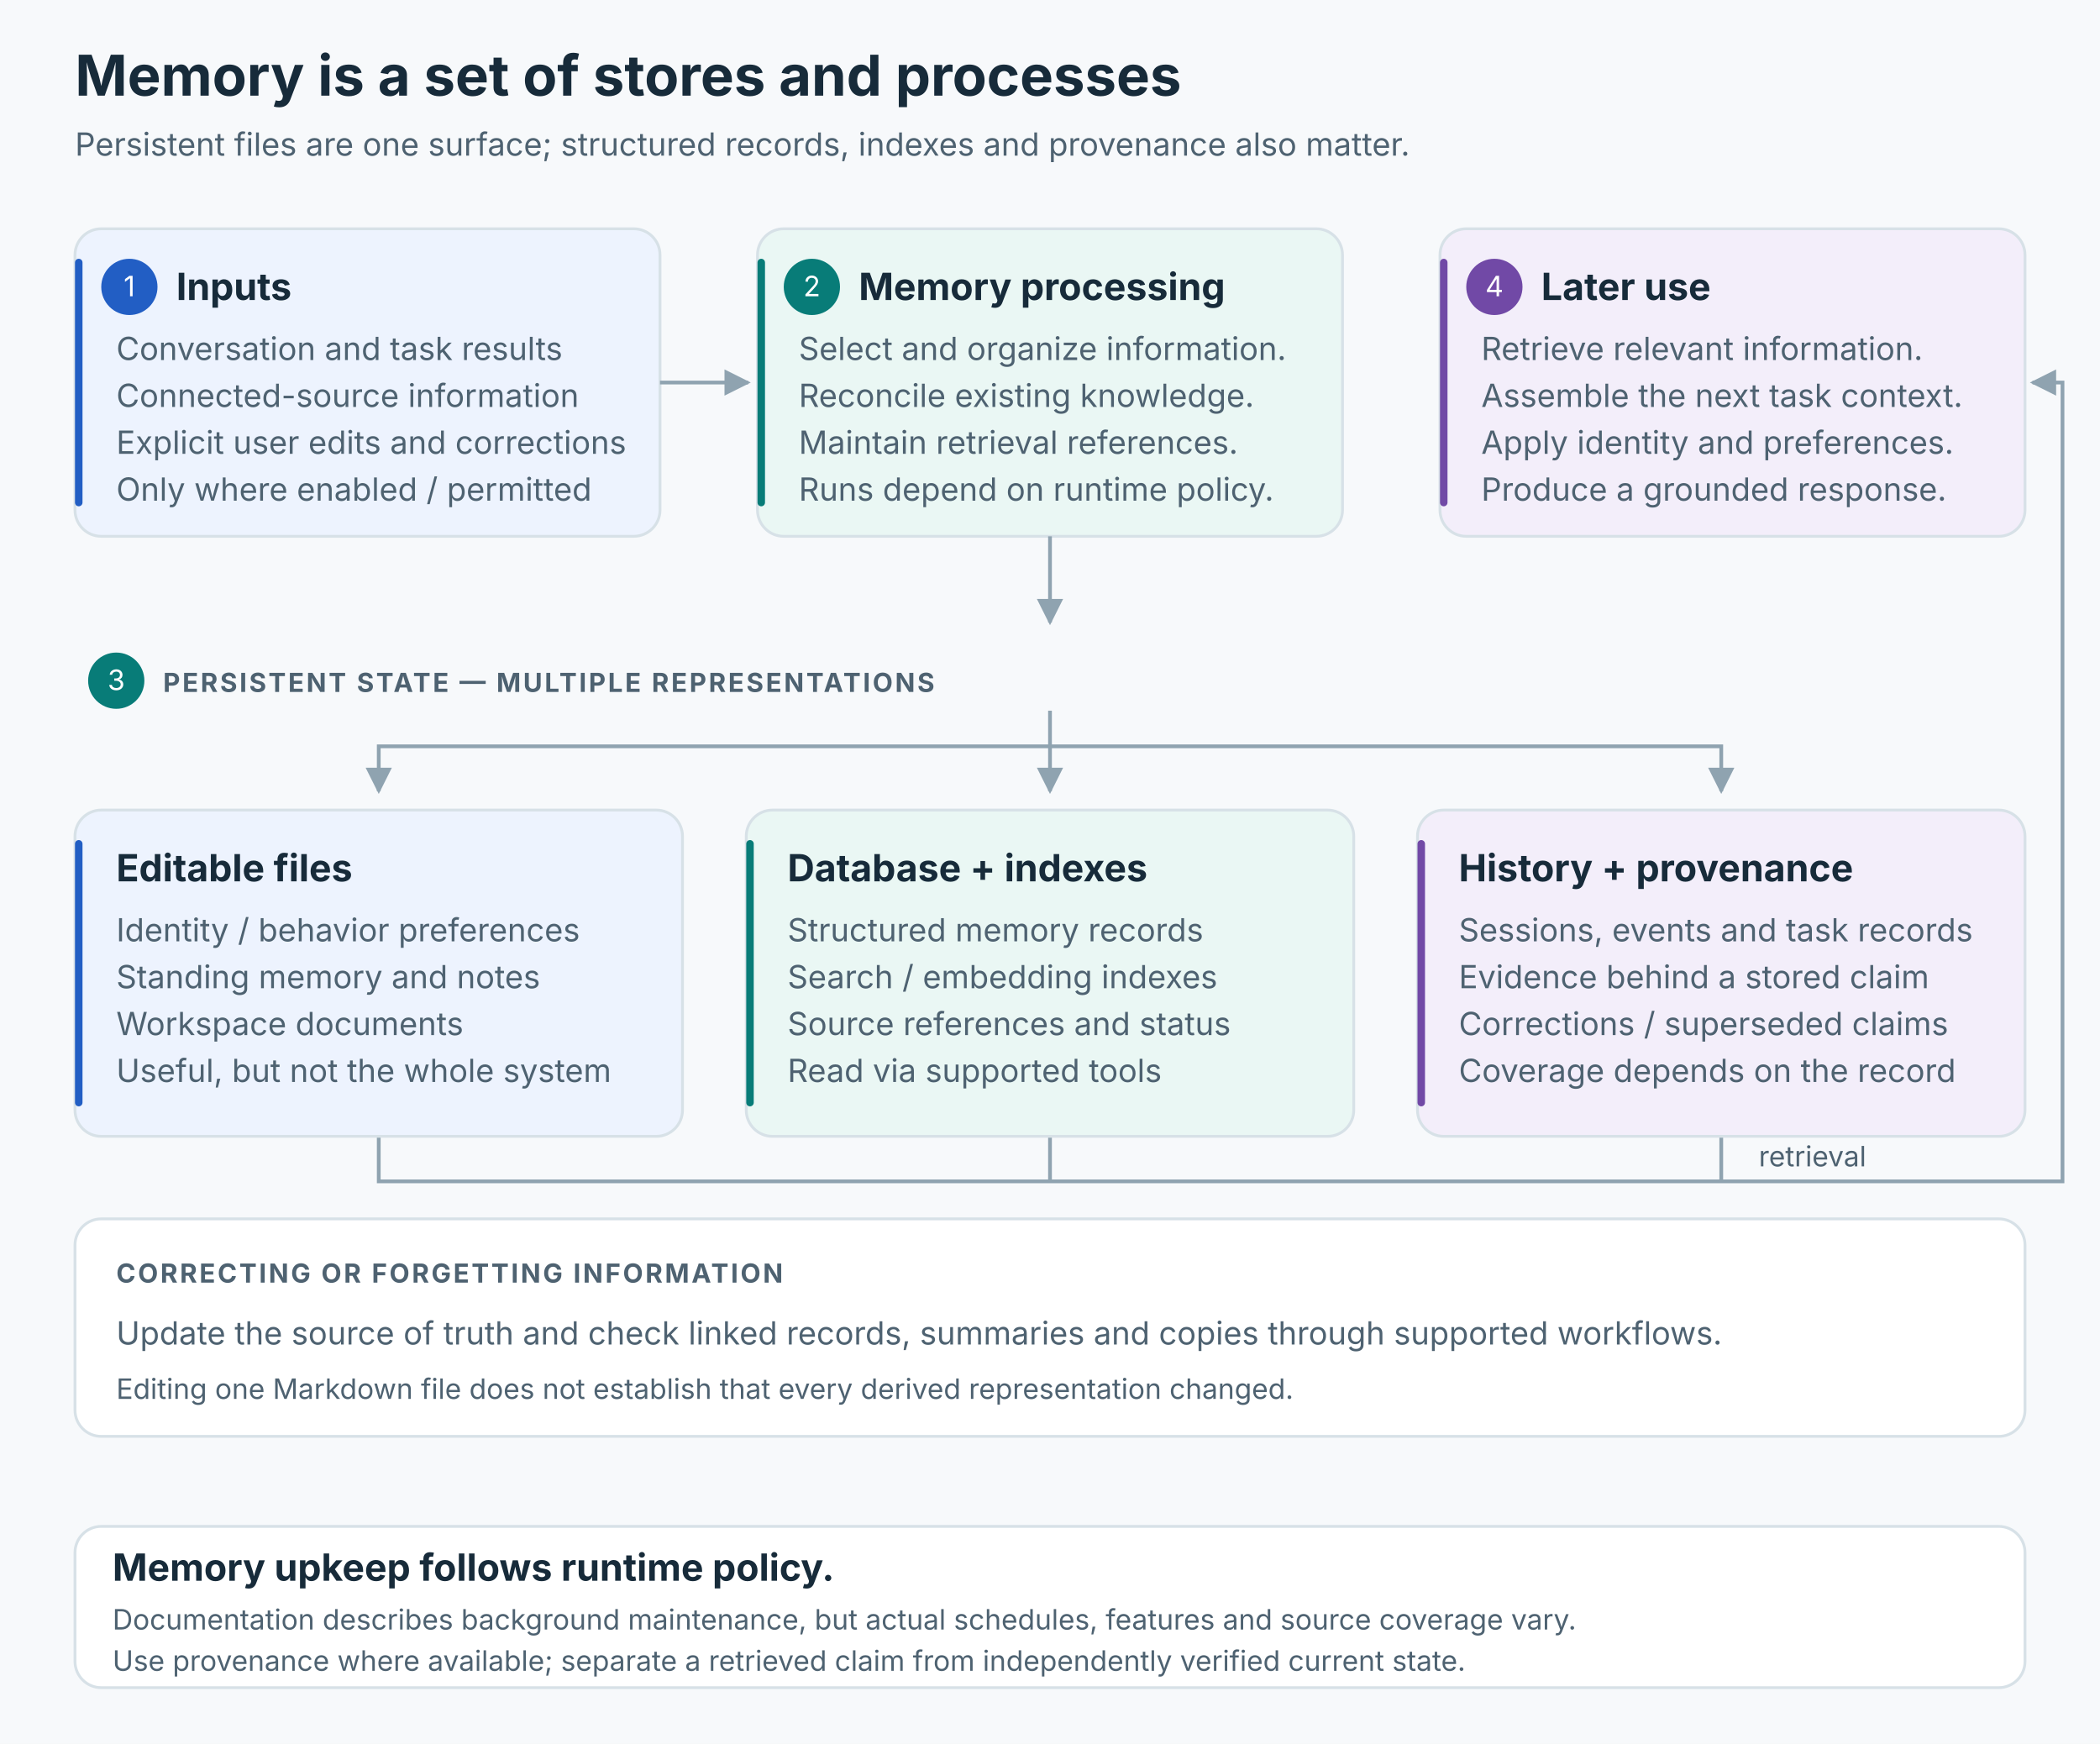
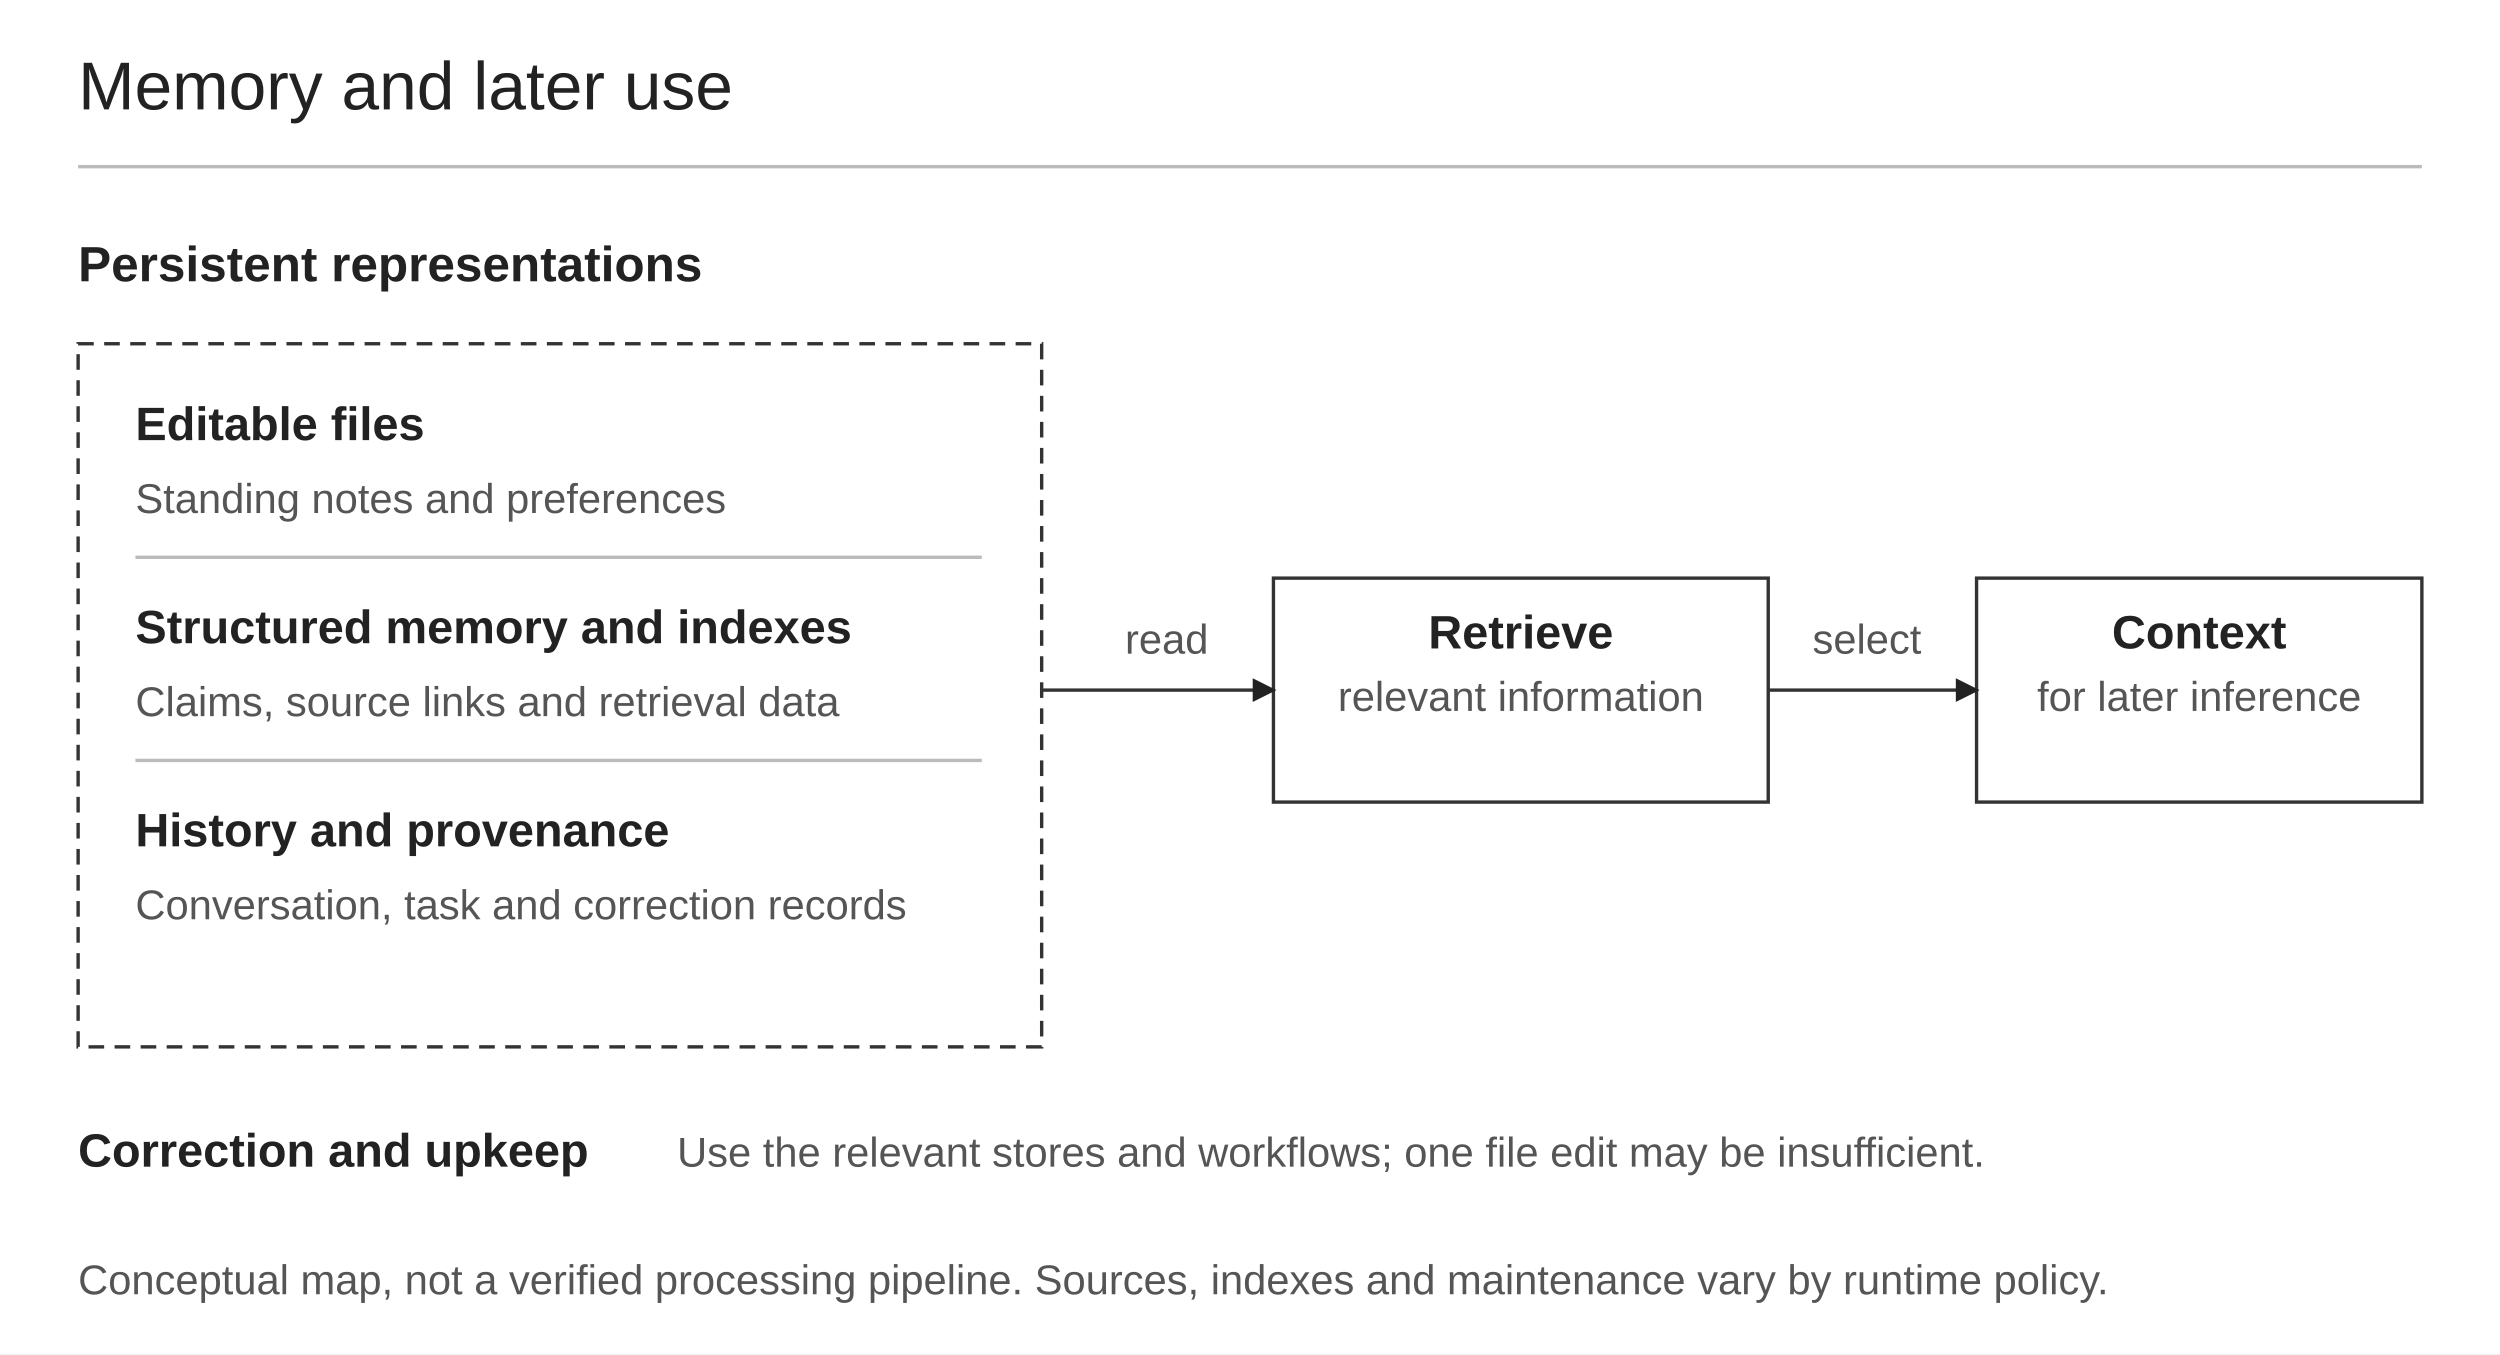
- <svg xmlns="http://www.w3.org/2000/svg" width="1120" height="930" viewBox="0 0 1120 930" role="img" aria-labelledby="title desc">
+ <svg xmlns="http://www.w3.org/2000/svg" width="960" height="520" viewBox="0 0 960 520" role="img" aria-labelledby="title desc">
  <defs>
-     <marker id="arrow" viewBox="0 0 10 10" refX="9" refY="5" markerWidth="7" markerHeight="7" orient="auto-start-reverse">
-       <path d="M 0 0 L 10 5 L 0 10 z" fill="#8FA3B0" />
+     <marker id="a" viewBox="0 0 8 8" refX="7" refY="4" markerWidth="7" markerHeight="7" orient="auto-start-reverse">
+       <path d="M0 0L8 4L0 8" fill="#222" />
    </marker>
  </defs>
-   <style>text{font-family:system-ui,-apple-system,BlinkMacSystemFont,"Segoe UI",sans-serif} .title{font-size:30px;font-weight:700;fill:#172B3A}.sub{font-size:17px;fill:#4E6271}.label{font-size:20px;font-weight:650;fill:#172B3A}.body{font-size:17px;fill:#4E6271}.small{font-size:15px;fill:#4E6271}.over{font-size:14px;font-weight:700;letter-spacing:1.2px;fill:#4E6271}</style>
-   <rect width="1120" height="930" fill="#F7F9FB" />
-   <text x="40" y="51" class="title">Memory is a set of stores and processes</text>
-   <text x="40" y="83" class="sub">Persistent files are one surface; structured records, indexes and provenance also matter.</text>
-   <rect x="40" y="122" width="312" height="164" rx="14" fill="#EDF3FE" stroke="#D7E1E7" stroke-width="1.5" />
-   <rect x="40" y="138" width="4" height="132" rx="2" fill="#225EC4" />
-   <circle cx="69" cy="153" r="15" fill="#225EC4" />
-   <text x="69" y="158" class="small" style="fill:white" text-anchor="middle">1</text>
-   <text x="94" y="160" class="label">Inputs</text>
-   <text x="62" y="192" class="body">Conversation and task results</text>
-   <text x="62" y="217" class="body">Connected-source information</text>
-   <text x="62" y="242" class="body">Explicit user edits and corrections</text>
-   <text x="62" y="267" class="body">Only where enabled / permitted</text>
-   <rect x="404" y="122" width="312" height="164" rx="14" fill="#EAF7F4" stroke="#D7E1E7" stroke-width="1.5" />
-   <rect x="404" y="138" width="4" height="132" rx="2" fill="#087C78" />
-   <circle cx="433" cy="153" r="15" fill="#087C78" />
-   <text x="433" y="158" class="small" style="fill:white" text-anchor="middle">2</text>
-   <text x="458" y="160" class="label">Memory processing</text>
-   <text x="426" y="192" class="body">Select and organize information.</text>
-   <text x="426" y="217" class="body">Reconcile existing knowledge.</text>
-   <text x="426" y="242" class="body">Maintain retrieval references.</text>
-   <text x="426" y="267" class="body">Runs depend on runtime policy.</text>
-   <rect x="768" y="122" width="312" height="164" rx="14" fill="#F3EEFA" stroke="#D7E1E7" stroke-width="1.5" />
-   <rect x="768" y="138" width="4" height="132" rx="2" fill="#7149A6" />
-   <circle cx="797" cy="153" r="15" fill="#7149A6" />
-   <text x="797" y="158" class="small" style="fill:white" text-anchor="middle">4</text>
-   <text x="822" y="160" class="label">Later use</text>
-   <text x="790" y="192" class="body">Retrieve relevant information.</text>
-   <text x="790" y="217" class="body">Assemble the next task context.</text>
-   <text x="790" y="242" class="body">Apply identity and preferences.</text>
-   <text x="790" y="267" class="body">Produce a grounded response.</text>
-   <path d="M 352 204 H 399" fill="none" stroke="#8FA3B0" stroke-width="2" marker-end="url(#arrow)" />
-   <path d="M 202 606 V 630 H 1100 V 204 H 1084" fill="none" stroke="#8FA3B0" stroke-width="2" marker-end="url(#arrow)" />
-   <path d="M 560 606 V 630" fill="none" stroke="#8FA3B0" stroke-width="2" />
-   <path d="M 918 606 V 630" fill="none" stroke="#8FA3B0" stroke-width="2" />
-   <text x="938" y="622" class="small">retrieval</text>
-   <path d="M 560 286 V 332" fill="none" stroke="#8FA3B0" stroke-width="2" marker-end="url(#arrow)" />
-   <circle cx="62" cy="363" r="15" fill="#087C78" />
-   <text x="62" y="368" class="small" style="fill:white" text-anchor="middle">3</text>
-   <text x="87" y="369" class="over">PERSISTENT STATE — MULTIPLE REPRESENTATIONS</text>
-   <path d="M 560 379 V 398 H 202 V 422" fill="none" stroke="#8FA3B0" stroke-width="2" marker-end="url(#arrow)" />
-   <path d="M 560 398 V 422" fill="none" stroke="#8FA3B0" stroke-width="2" marker-end="url(#arrow)" />
-   <path d="M 560 398 H 918 V 422" fill="none" stroke="#8FA3B0" stroke-width="2" marker-end="url(#arrow)" />
-   <rect x="40" y="432" width="324" height="174" rx="14" fill="#EDF3FE" stroke="#D7E1E7" stroke-width="1.5" />
-   <rect x="40" y="448" width="4" height="142" rx="2" fill="#225EC4" />
-   <text x="62" y="470" class="label">Editable files</text>
-   <text x="62" y="502" class="body">Identity / behavior preferences</text>
-   <text x="62" y="527" class="body">Standing memory and notes</text>
-   <text x="62" y="552" class="body">Workspace documents</text>
-   <text x="62" y="577" class="body">Useful, but not the whole system</text>
-   <rect x="398" y="432" width="324" height="174" rx="14" fill="#EAF7F4" stroke="#D7E1E7" stroke-width="1.5" />
-   <rect x="398" y="448" width="4" height="142" rx="2" fill="#087C78" />
-   <text x="420" y="470" class="label">Database + indexes</text>
-   <text x="420" y="502" class="body">Structured memory records</text>
-   <text x="420" y="527" class="body">Search / embedding indexes</text>
-   <text x="420" y="552" class="body">Source references and status</text>
-   <text x="420" y="577" class="body">Read via supported tools</text>
-   <rect x="756" y="432" width="324" height="174" rx="14" fill="#F3EEFA" stroke="#D7E1E7" stroke-width="1.5" />
-   <rect x="756" y="448" width="4" height="142" rx="2" fill="#7149A6" />
-   <text x="778" y="470" class="label">History + provenance</text>
-   <text x="778" y="502" class="body">Sessions, events and task records</text>
-   <text x="778" y="527" class="body">Evidence behind a stored claim</text>
-   <text x="778" y="552" class="body">Corrections / superseded claims</text>
-   <text x="778" y="577" class="body">Coverage depends on the record</text>
-   <rect x="40" y="650" width="1040" height="116" rx="14" fill="white" stroke="#D7E1E7" stroke-width="1.5" />
-   <text x="62" y="684" class="over">CORRECTING OR FORGETTING INFORMATION</text>
-   <text x="62" y="717" class="body">Update the source of truth and check linked records, summaries and copies through supported workflows.</text>
-   <text x="62" y="746" class="small">Editing one Markdown file does not establish that every derived representation changed.</text>
-   <rect x="40" y="814" width="1040" height="86" rx="14" fill="white" stroke="#D7E1E7" stroke-width="1.5" />
-   <text x="60" y="843" class="label">Memory upkeep follows runtime policy.</text>
-   <text x="60" y="869" class="small">Documentation describes background maintenance, but actual schedules, features and source coverage vary.</text>
-   <text x="60" y="891" class="small">Use provenance where available; separate a retrieved claim from independently verified current state.</text>
+   <style>text{font-family:Arial,Helvetica,sans-serif;fill:#222;font-size:18px}.title{font-size:26px;font-weight:400}.group{font-size:19px;font-weight:700}.small{font-size:16px;fill:#555}.mono{font-family:Consolas,'Liberation Mono',monospace;font-size:16px}.head{font-size:18px;font-weight:700}</style>
+   <rect width="960" height="520" fill="white" />
+   <text x="30" y="42" class="title" text-anchor="start">Memory and later use</text>
+   <path d="M30 64H930" fill="none" stroke="#bbb" stroke-width="1.3" />
+   <text x="30" y="108" class="group" text-anchor="start">Persistent representations</text>
+   <rect x="30" y="132" width="370" height="270" fill="white" stroke="#333" stroke-width="1.3" stroke-dasharray="6 4" />
+   <text x="52" y="169" class="head" text-anchor="start">Editable files</text>
+   <text x="52" y="197" class="small" text-anchor="start">Standing notes and preferences</text>
+   <path d="M52 214H377" fill="none" stroke="#bbb" stroke-width="1.3" />
+   <text x="52" y="247" class="head" text-anchor="start">Structured memory and indexes</text>
+   <text x="52" y="275" class="small" text-anchor="start">Claims, source links and retrieval data</text>
+   <path d="M52 292H377" fill="none" stroke="#bbb" stroke-width="1.3" />
+   <text x="52" y="325" class="head" text-anchor="start">History and provenance</text>
+   <text x="52" y="353" class="small" text-anchor="start">Conversation, task and correction records</text>
+   <rect x="489" y="222" width="190" height="86" fill="white" stroke="#333" stroke-width="1.3" />
+   <text x="584.0" y="249" class="head" text-anchor="middle">Retrieve</text>
+   <text x="584.0" y="273" class="small" text-anchor="middle">relevant information</text>
+   <rect x="759" y="222" width="171" height="86" fill="white" stroke="#333" stroke-width="1.3" />
+   <text x="844.5" y="249" class="head" text-anchor="middle">Context</text>
+   <text x="844.5" y="273" class="small" text-anchor="middle">for later inference</text>
+   <path d="M400 265H489" fill="none" stroke="#333" stroke-width="1.3" marker-end="url(#a)" />
+   <path d="M679 265H759" fill="none" stroke="#333" stroke-width="1.3" marker-end="url(#a)" />
+   <text x="432" y="251" class="small" text-anchor="start">read</text>
+   <text x="696" y="251" class="small" text-anchor="start">select</text>
+   <text x="30" y="448" class="head" text-anchor="start">Correction and upkeep</text>
+   <text x="260" y="448" class="small" text-anchor="start">Use the relevant stores and workflows; one file edit may be insufficient.</text>
+   <text x="30" y="497" class="small" text-anchor="start">Conceptual map, not a verified processing pipeline. Sources, indexes and maintenance vary by runtime policy.</text>
</svg>
